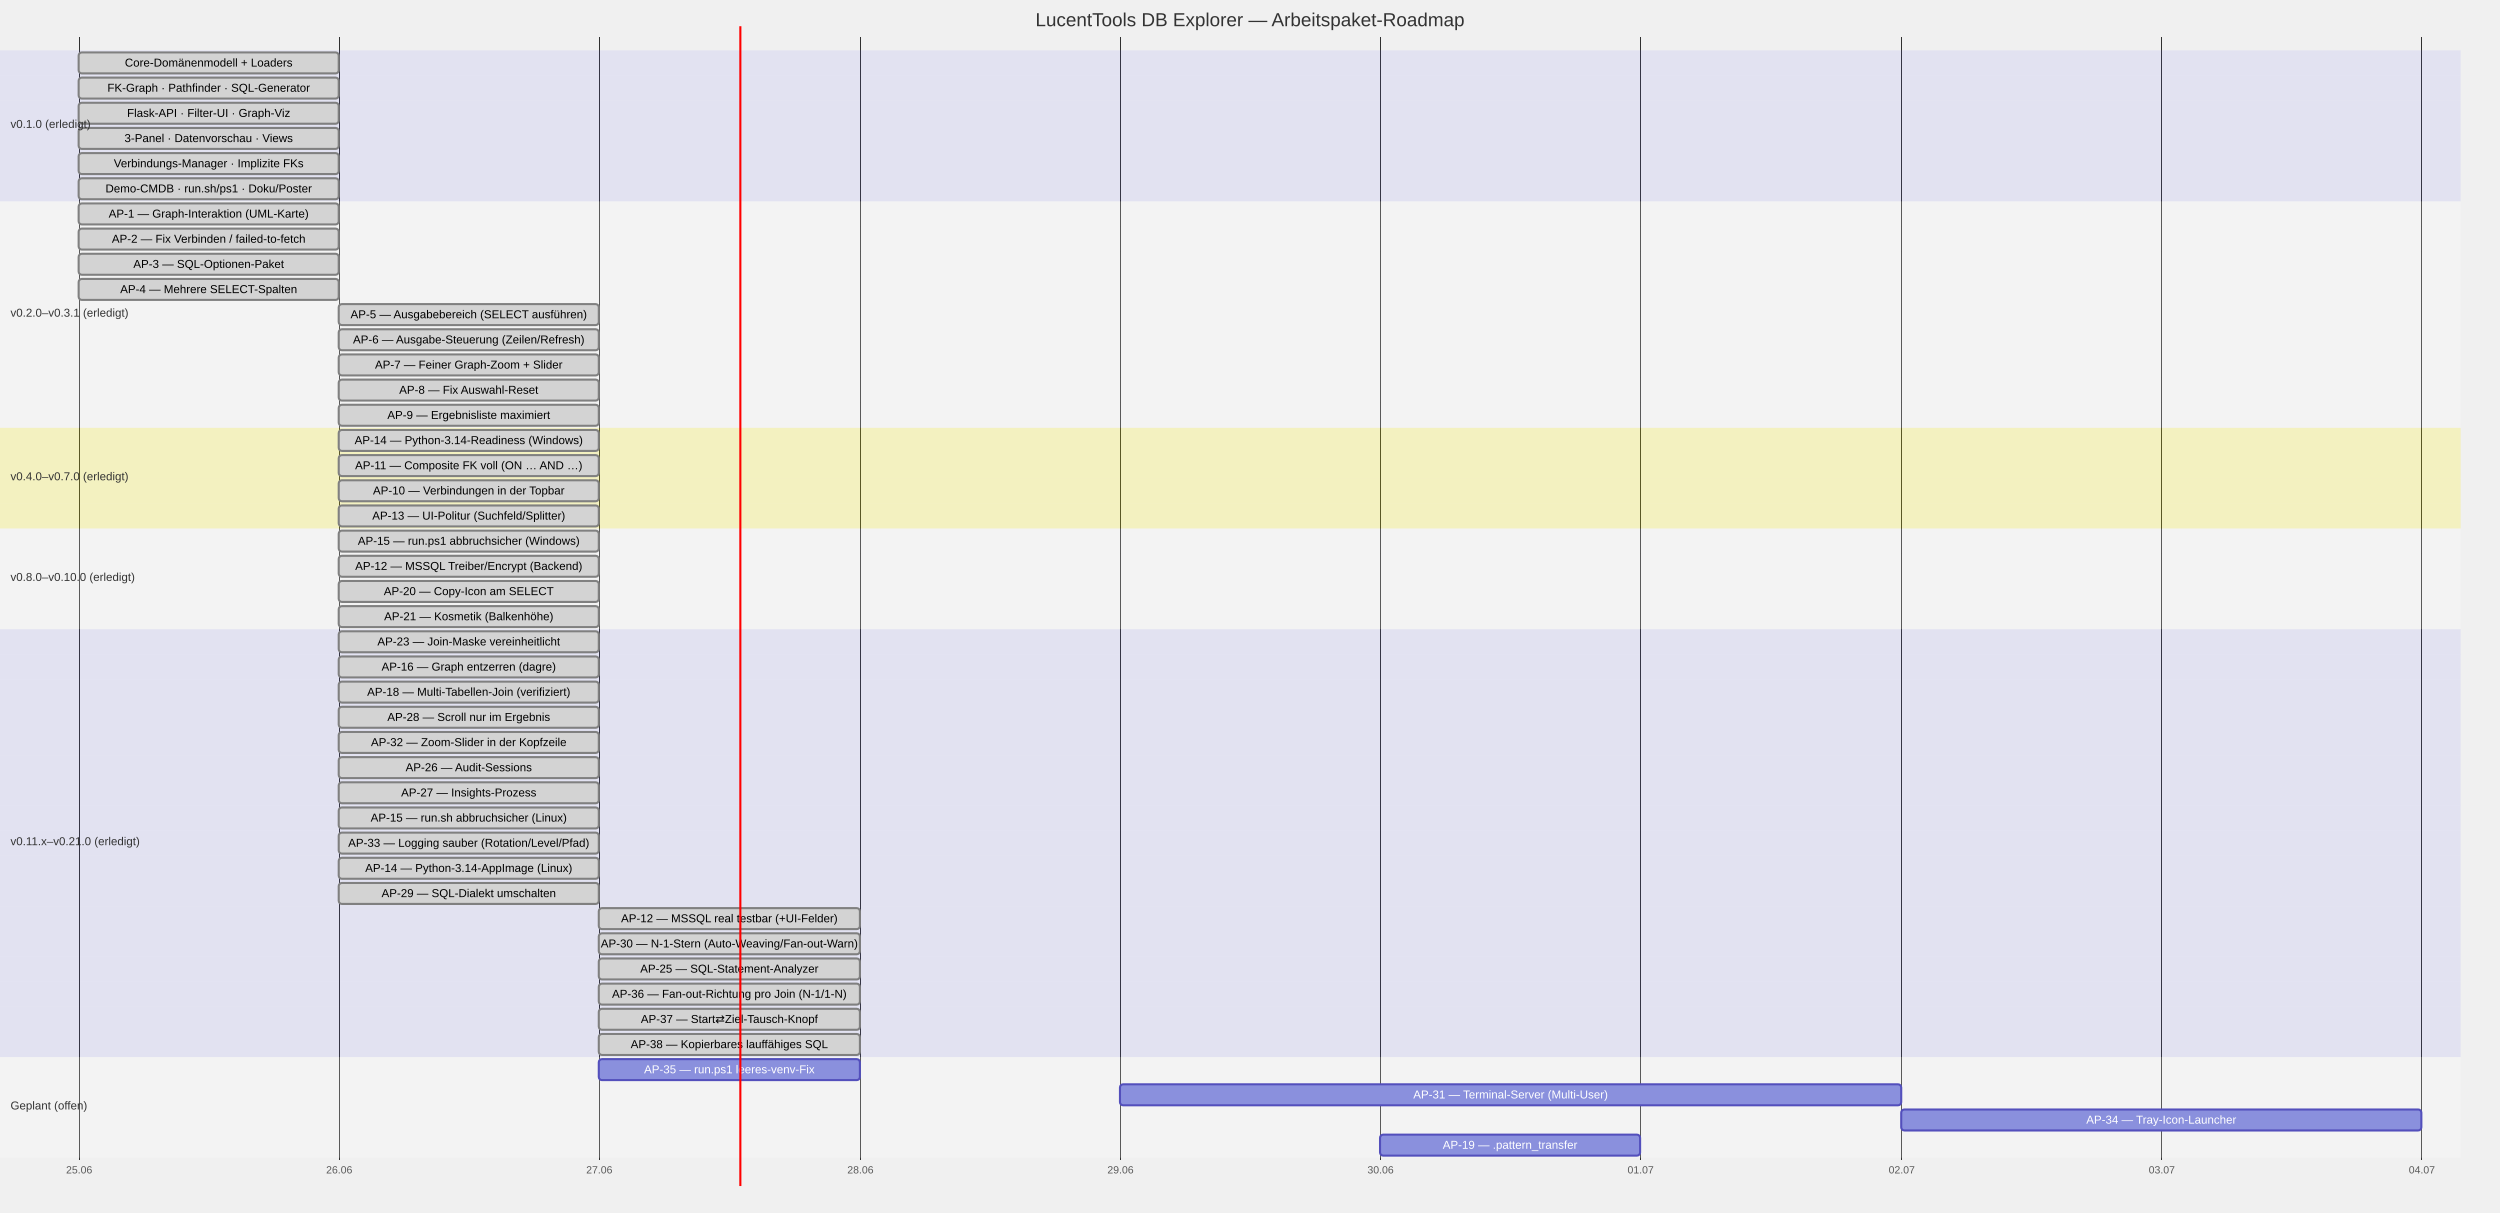
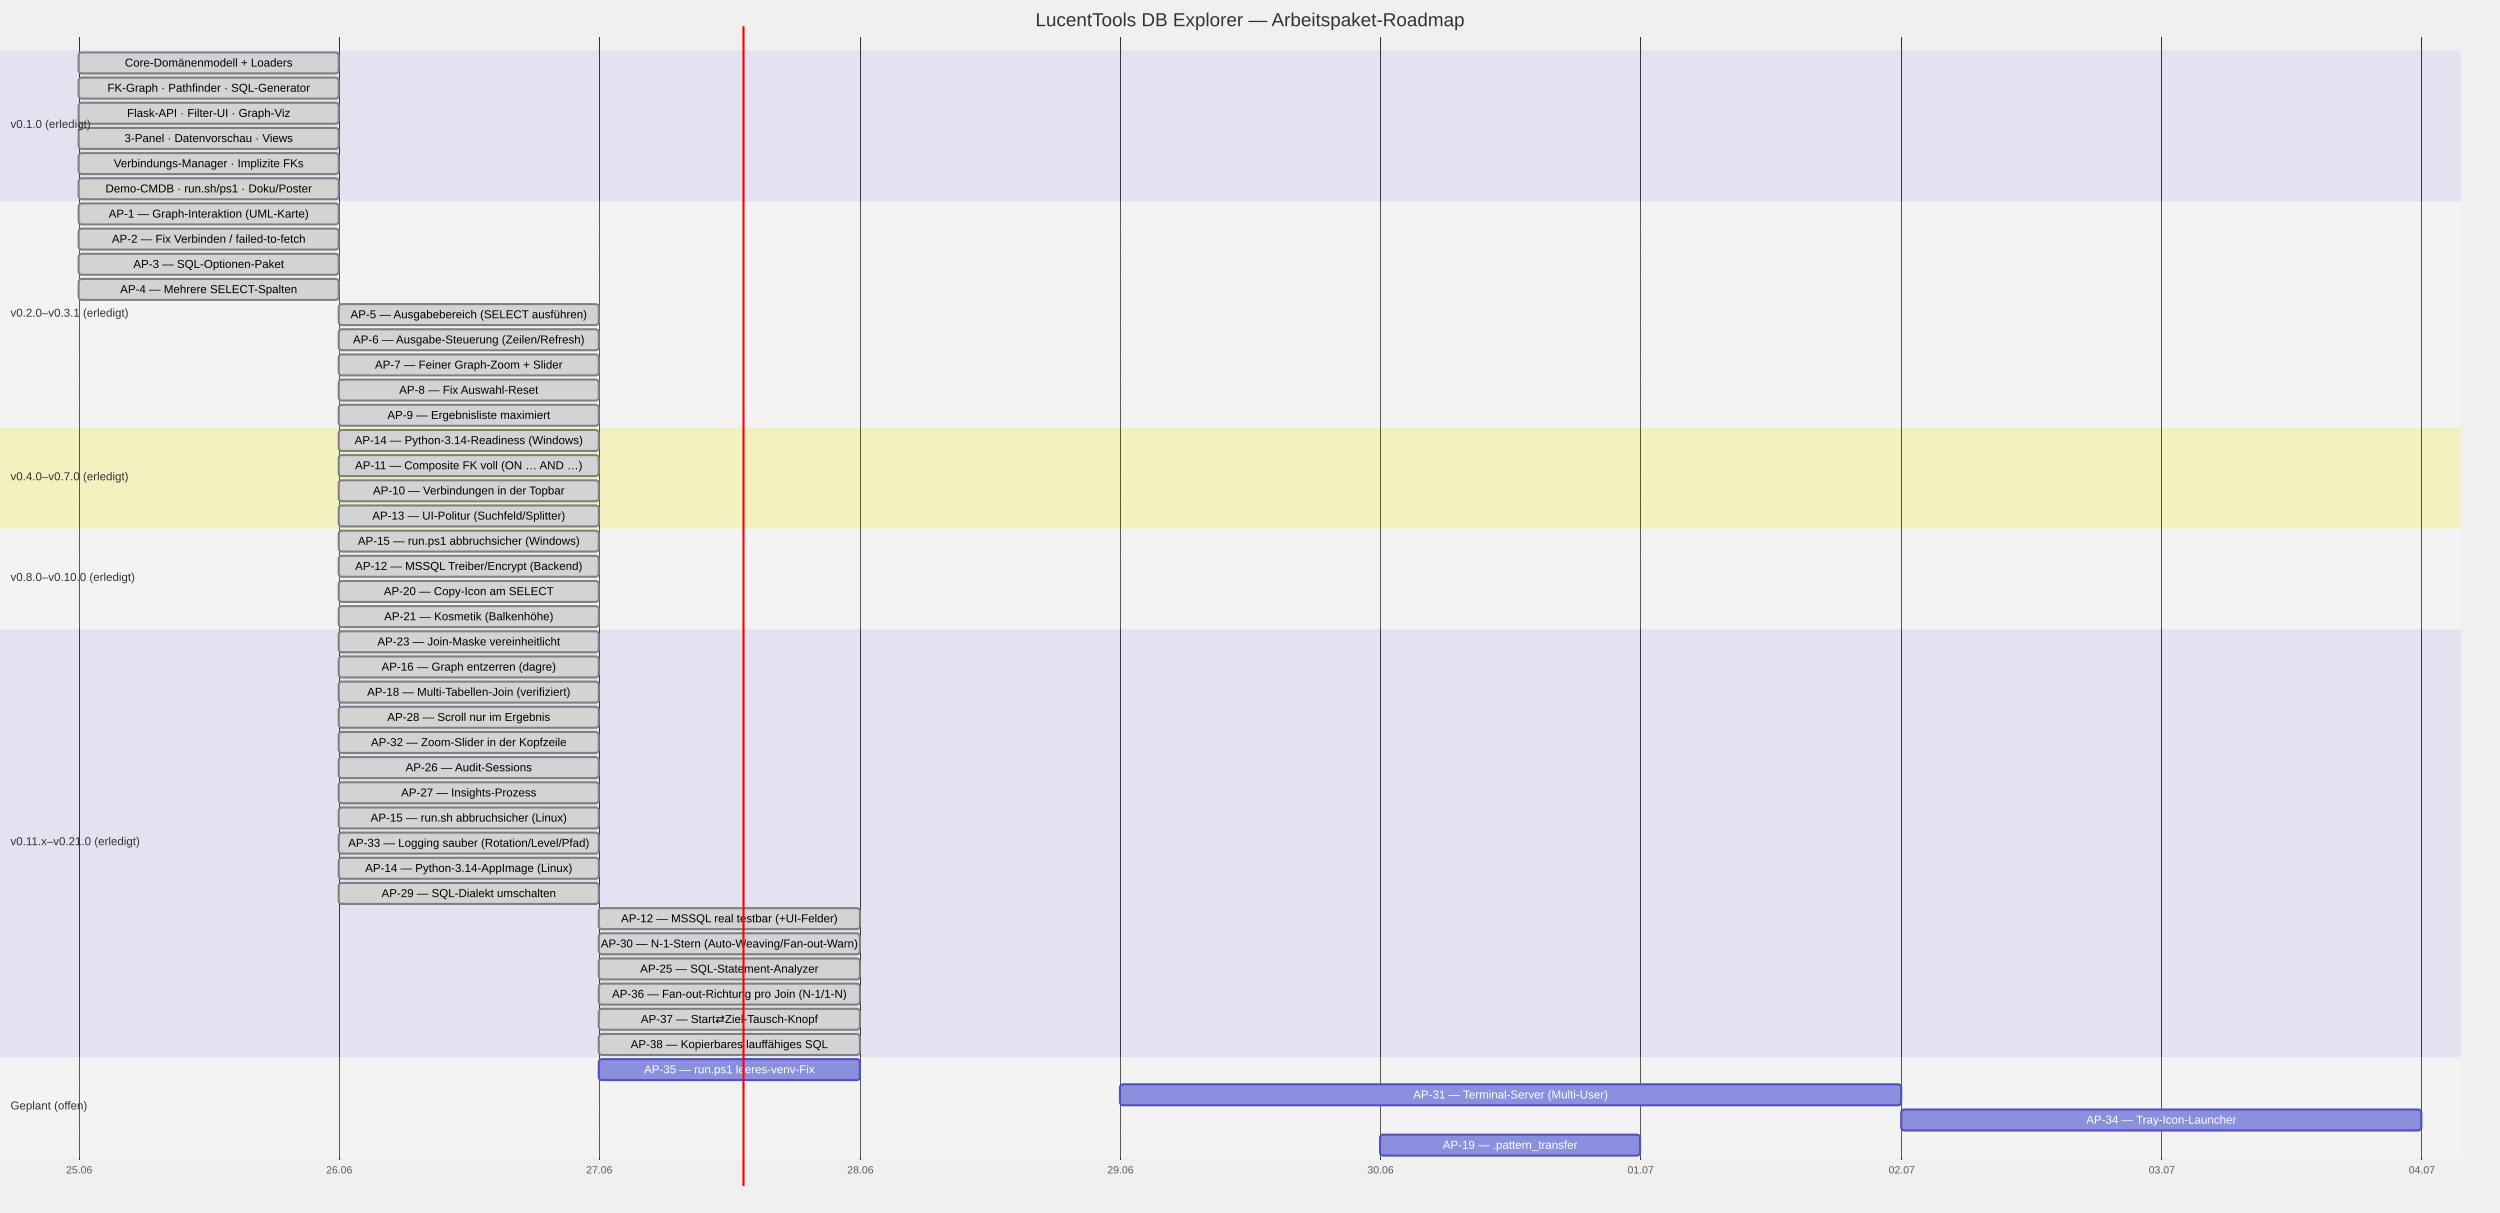
<svg xmlns="http://www.w3.org/2000/svg" id="my-svg" width="2384" viewBox="0 0 2384 1156" style="max-width: 2384px; background-color: transparent;" role="graphics-document document" aria-roledescription="gantt">
  <style>#my-svg{font-family:"trebuchet ms",verdana,arial,sans-serif;font-size:16px;fill:#333;}@keyframes edge-animation-frame{from{stroke-dashoffset:0;}}@keyframes dash{to{stroke-dashoffset:0;}}#my-svg .edge-animation-slow{stroke-dasharray:9,5!important;stroke-dashoffset:900;animation:dash 50s linear infinite;stroke-linecap:round;}#my-svg .edge-animation-fast{stroke-dasharray:9,5!important;stroke-dashoffset:900;animation:dash 20s linear infinite;stroke-linecap:round;}#my-svg .error-icon{fill:#552222;}#my-svg .error-text{fill:#552222;stroke:#552222;}#my-svg .edge-thickness-normal{stroke-width:1px;}#my-svg .edge-thickness-thick{stroke-width:3.5px;}#my-svg .edge-pattern-solid{stroke-dasharray:0;}#my-svg .edge-thickness-invisible{stroke-width:0;fill:none;}#my-svg .edge-pattern-dashed{stroke-dasharray:3;}#my-svg .edge-pattern-dotted{stroke-dasharray:2;}#my-svg .marker{fill:#333333;stroke:#333333;}#my-svg .marker.cross{stroke:#333333;}#my-svg svg{font-family:"trebuchet ms",verdana,arial,sans-serif;font-size:16px;}#my-svg p{margin:0;}#my-svg .mermaid-main-font{font-family:"trebuchet ms",verdana,arial,sans-serif;}#my-svg .exclude-range{fill:#eeeeee;}#my-svg .section{stroke:none;opacity:0.2;}#my-svg .section0{fill:rgba(102, 102, 255, 0.49);}#my-svg .section2{fill:#fff400;}#my-svg .section1,#my-svg .section3{fill:white;opacity:0.2;}#my-svg .sectionTitle0{fill:#333;}#my-svg .sectionTitle1{fill:#333;}#my-svg .sectionTitle2{fill:#333;}#my-svg .sectionTitle3{fill:#333;}#my-svg .sectionTitle{text-anchor:start;font-family:"trebuchet ms",verdana,arial,sans-serif;}#my-svg .grid .tick{stroke:lightgrey;opacity:0.8;shape-rendering:crispEdges;}#my-svg .grid .tick text{font-family:"trebuchet ms",verdana,arial,sans-serif;fill:#333;}#my-svg .grid path{stroke-width:0;}#my-svg .today{fill:none;stroke:red;stroke-width:2px;}#my-svg .task{stroke-width:2;}#my-svg .taskText{text-anchor:middle;font-family:"trebuchet ms",verdana,arial,sans-serif;}#my-svg .taskTextOutsideRight{fill:black;text-anchor:start;font-family:"trebuchet ms",verdana,arial,sans-serif;}#my-svg .taskTextOutsideLeft{fill:black;text-anchor:end;}#my-svg .task.clickable{cursor:pointer;}#my-svg .taskText.clickable{cursor:pointer;fill:#003163!important;font-weight:bold;}#my-svg .taskTextOutsideLeft.clickable{cursor:pointer;fill:#003163!important;font-weight:bold;}#my-svg .taskTextOutsideRight.clickable{cursor:pointer;fill:#003163!important;font-weight:bold;}#my-svg .taskText0,#my-svg .taskText1,#my-svg .taskText2,#my-svg .taskText3{fill:white;}#my-svg .task0,#my-svg .task1,#my-svg .task2,#my-svg .task3{fill:#8a90dd;stroke:#534fbc;}#my-svg .taskTextOutside0,#my-svg .taskTextOutside2{fill:black;}#my-svg .taskTextOutside1,#my-svg .taskTextOutside3{fill:black;}#my-svg .active0,#my-svg .active1,#my-svg .active2,#my-svg .active3{fill:#bfc7ff;stroke:#534fbc;}#my-svg .activeText0,#my-svg .activeText1,#my-svg .activeText2,#my-svg .activeText3{fill:black!important;}#my-svg .done0,#my-svg .done1,#my-svg .done2,#my-svg .done3{stroke:grey;fill:lightgrey;stroke-width:2;}#my-svg .doneText0,#my-svg .doneText1,#my-svg .doneText2,#my-svg .doneText3{fill:black!important;}#my-svg .doneText0.taskTextOutsideLeft,#my-svg .doneText0.taskTextOutsideRight,#my-svg .doneText1.taskTextOutsideLeft,#my-svg .doneText1.taskTextOutsideRight,#my-svg .doneText2.taskTextOutsideLeft,#my-svg .doneText2.taskTextOutsideRight,#my-svg .doneText3.taskTextOutsideLeft,#my-svg .doneText3.taskTextOutsideRight{fill:black!important;}#my-svg .crit0,#my-svg .crit1,#my-svg .crit2,#my-svg .crit3{stroke:#ff8888;fill:red;stroke-width:2;}#my-svg .activeCrit0,#my-svg .activeCrit1,#my-svg .activeCrit2,#my-svg .activeCrit3{stroke:#ff8888;fill:#bfc7ff;stroke-width:2;}#my-svg .doneCrit0,#my-svg .doneCrit1,#my-svg .doneCrit2,#my-svg .doneCrit3{stroke:#ff8888;fill:lightgrey;stroke-width:2;cursor:pointer;shape-rendering:crispEdges;}#my-svg .milestone{transform:rotate(45deg) scale(0.8,0.8);}#my-svg .milestoneText{font-style:italic;}#my-svg .doneCritText0,#my-svg .doneCritText1,#my-svg .doneCritText2,#my-svg .doneCritText3{fill:black!important;}#my-svg .doneCritText0.taskTextOutsideLeft,#my-svg .doneCritText0.taskTextOutsideRight,#my-svg .doneCritText1.taskTextOutsideLeft,#my-svg .doneCritText1.taskTextOutsideRight,#my-svg .doneCritText2.taskTextOutsideLeft,#my-svg .doneCritText2.taskTextOutsideRight,#my-svg .doneCritText3.taskTextOutsideLeft,#my-svg .doneCritText3.taskTextOutsideRight{fill:black!important;}#my-svg .vert{stroke:navy;}#my-svg .vertText{font-size:15px;text-anchor:middle;fill:navy!important;}#my-svg .activeCritText0,#my-svg .activeCritText1,#my-svg .activeCritText2,#my-svg .activeCritText3{fill:black!important;}#my-svg .titleText{text-anchor:middle;font-size:18px;fill:#333;font-family:"trebuchet ms",verdana,arial,sans-serif;}#my-svg .node .neo-node{stroke:#9370DB;}#my-svg [data-look="neo"].node rect,#my-svg [data-look="neo"].cluster rect,#my-svg [data-look="neo"].node polygon{stroke:#9370DB;filter:drop-shadow(1px 2px 2px rgba(185, 185, 185, 1));}#my-svg [data-look="neo"].node path{stroke:#9370DB;stroke-width:1px;}#my-svg [data-look="neo"].node .outer-path{filter:drop-shadow(1px 2px 2px rgba(185, 185, 185, 1));}#my-svg [data-look="neo"].node .neo-line path{stroke:#9370DB;filter:none;}#my-svg [data-look="neo"].node circle{stroke:#9370DB;filter:drop-shadow(1px 2px 2px rgba(185, 185, 185, 1));}#my-svg [data-look="neo"].node circle .state-start{fill:#000000;}#my-svg [data-look="neo"].icon-shape .icon{fill:#9370DB;filter:drop-shadow(1px 2px 2px rgba(185, 185, 185, 1));}#my-svg [data-look="neo"].icon-shape .icon-neo path{stroke:#9370DB;filter:drop-shadow(1px 2px 2px rgba(185, 185, 185, 1));}#my-svg :root{--mermaid-font-family:"trebuchet ms",verdana,arial,sans-serif;}</style>
  <g />
  <g class="grid" transform="translate(75, 1106)" fill="none" font-size="10" font-family="sans-serif" text-anchor="middle">
    <path class="domain" stroke="currentColor" d="M0.5,-1071V0.5H2234.5V-1071" />
    <g class="tick" opacity="1" transform="translate(0.5,0)">
      <line stroke="currentColor" y2="-1071" />
      <text fill="#000" y="3" dy="1em" stroke="none" font-size="10" style="text-anchor: middle;"> 25.06</text>
    </g>
    <g class="tick" opacity="1" transform="translate(248.5,0)">
      <line stroke="currentColor" y2="-1071" />
      <text fill="#000" y="3" dy="1em" stroke="none" font-size="10" style="text-anchor: middle;"> 26.06</text>
    </g>
    <g class="tick" opacity="1" transform="translate(496.5,0)">
      <line stroke="currentColor" y2="-1071" />
      <text fill="#000" y="3" dy="1em" stroke="none" font-size="10" style="text-anchor: middle;"> 27.06</text>
    </g>
    <g class="tick" opacity="1" transform="translate(745.5,0)">
      <line stroke="currentColor" y2="-1071" />
      <text fill="#000" y="3" dy="1em" stroke="none" font-size="10" style="text-anchor: middle;"> 28.06</text>
    </g>
    <g class="tick" opacity="1" transform="translate(993.5,0)">
      <line stroke="currentColor" y2="-1071" />
      <text fill="#000" y="3" dy="1em" stroke="none" font-size="10" style="text-anchor: middle;"> 29.06</text>
    </g>
    <g class="tick" opacity="1" transform="translate(1241.5,0)">
      <line stroke="currentColor" y2="-1071" />
      <text fill="#000" y="3" dy="1em" stroke="none" font-size="10" style="text-anchor: middle;"> 30.06</text>
    </g>
    <g class="tick" opacity="1" transform="translate(1489.5,0)">
      <line stroke="currentColor" y2="-1071" />
      <text fill="#000" y="3" dy="1em" stroke="none" font-size="10" style="text-anchor: middle;"> 01.07</text>
    </g>
    <g class="tick" opacity="1" transform="translate(1738.5,0)">
      <line stroke="currentColor" y2="-1071" />
      <text fill="#000" y="3" dy="1em" stroke="none" font-size="10" style="text-anchor: middle;"> 02.07</text>
    </g>
    <g class="tick" opacity="1" transform="translate(1986.5,0)">
      <line stroke="currentColor" y2="-1071" />
      <text fill="#000" y="3" dy="1em" stroke="none" font-size="10" style="text-anchor: middle;"> 03.07</text>
    </g>
    <g class="tick" opacity="1" transform="translate(2234.5,0)">
      <line stroke="currentColor" y2="-1071" />
      <text fill="#000" y="3" dy="1em" stroke="none" font-size="10" style="text-anchor: middle;"> 04.07</text>
    </g>
  </g>
  <g>
    <rect x="0" y="48" width="2346.5" height="24" class="section section0" />
    <rect x="0" y="72" width="2346.5" height="24" class="section section0" />
    <rect x="0" y="96" width="2346.5" height="24" class="section section0" />
    <rect x="0" y="120" width="2346.5" height="24" class="section section0" />
    <rect x="0" y="144" width="2346.5" height="24" class="section section0" />
    <rect x="0" y="168" width="2346.5" height="24" class="section section0" />
    <rect x="0" y="192" width="2346.5" height="24" class="section section1" />
    <rect x="0" y="216" width="2346.5" height="24" class="section section1" />
    <rect x="0" y="240" width="2346.5" height="24" class="section section1" />
    <rect x="0" y="264" width="2346.5" height="24" class="section section1" />
    <rect x="0" y="288" width="2346.5" height="24" class="section section1" />
    <rect x="0" y="312" width="2346.5" height="24" class="section section1" />
    <rect x="0" y="336" width="2346.5" height="24" class="section section1" />
    <rect x="0" y="360" width="2346.5" height="24" class="section section1" />
    <rect x="0" y="384" width="2346.5" height="24" class="section section1" />
    <rect x="0" y="408" width="2346.5" height="24" class="section section2" />
    <rect x="0" y="432" width="2346.5" height="24" class="section section2" />
    <rect x="0" y="456" width="2346.5" height="24" class="section section2" />
    <rect x="0" y="480" width="2346.5" height="24" class="section section2" />
    <rect x="0" y="504" width="2346.5" height="24" class="section section3" />
    <rect x="0" y="528" width="2346.5" height="24" class="section section3" />
    <rect x="0" y="552" width="2346.5" height="24" class="section section3" />
    <rect x="0" y="576" width="2346.5" height="24" class="section section3" />
    <rect x="0" y="600" width="2346.5" height="24" class="section section0" />
    <rect x="0" y="624" width="2346.5" height="24" class="section section0" />
    <rect x="0" y="648" width="2346.5" height="24" class="section section0" />
    <rect x="0" y="672" width="2346.5" height="24" class="section section0" />
    <rect x="0" y="696" width="2346.5" height="24" class="section section0" />
    <rect x="0" y="720" width="2346.5" height="24" class="section section0" />
    <rect x="0" y="744" width="2346.5" height="24" class="section section0" />
    <rect x="0" y="768" width="2346.5" height="24" class="section section0" />
    <rect x="0" y="792" width="2346.5" height="24" class="section section0" />
    <rect x="0" y="816" width="2346.5" height="24" class="section section0" />
    <rect x="0" y="840" width="2346.5" height="24" class="section section0" />
    <rect x="0" y="864" width="2346.5" height="24" class="section section0" />
    <rect x="0" y="888" width="2346.5" height="24" class="section section0" />
    <rect x="0" y="912" width="2346.5" height="24" class="section section0" />
    <rect x="0" y="936" width="2346.5" height="24" class="section section0" />
    <rect x="0" y="960" width="2346.5" height="24" class="section section0" />
    <rect x="0" y="984" width="2346.5" height="24" class="section section0" />
    <rect x="0" y="1008" width="2346.5" height="24" class="section section1" />
    <rect x="0" y="1032" width="2346.5" height="24" class="section section1" />
    <rect x="0" y="1080" width="2346.5" height="24" class="section section1" />
    <rect x="0" y="1056" width="2346.5" height="24" class="section section1" />
  </g>
  <g>
    <rect id="my-svg-d1" rx="3" ry="3" x="75" y="50" width="248" height="20" transform-origin="199px 60px" class="task done0" />
    <rect id="my-svg-d2" rx="3" ry="3" x="75" y="74" width="248" height="20" transform-origin="199px 84px" class="task done0" />
    <rect id="my-svg-d3" rx="3" ry="3" x="75" y="98" width="248" height="20" transform-origin="199px 108px" class="task done0" />
    <rect id="my-svg-d4" rx="3" ry="3" x="75" y="122" width="248" height="20" transform-origin="199px 132px" class="task done0" />
    <rect id="my-svg-d5" rx="3" ry="3" x="75" y="146" width="248" height="20" transform-origin="199px 156px" class="task done0" />
    <rect id="my-svg-d6" rx="3" ry="3" x="75" y="170" width="248" height="20" transform-origin="199px 180px" class="task done0" />
    <rect id="my-svg-a1" rx="3" ry="3" x="75" y="194" width="248" height="20" transform-origin="199px 204px" class="task done1" />
    <rect id="my-svg-a2" rx="3" ry="3" x="75" y="218" width="248" height="20" transform-origin="199px 228px" class="task done1" />
    <rect id="my-svg-a3" rx="3" ry="3" x="75" y="242" width="248" height="20" transform-origin="199px 252px" class="task done1" />
    <rect id="my-svg-a4" rx="3" ry="3" x="75" y="266" width="248" height="20" transform-origin="199px 276px" class="task done1" />
    <rect id="my-svg-a5" rx="3" ry="3" x="323" y="290" width="248" height="20" transform-origin="447px 300px" class="task done1" />
    <rect id="my-svg-a6" rx="3" ry="3" x="323" y="314" width="248" height="20" transform-origin="447px 324px" class="task done1" />
    <rect id="my-svg-a7" rx="3" ry="3" x="323" y="338" width="248" height="20" transform-origin="447px 348px" class="task done1" />
    <rect id="my-svg-a8" rx="3" ry="3" x="323" y="362" width="248" height="20" transform-origin="447px 372px" class="task done1" />
    <rect id="my-svg-a9" rx="3" ry="3" x="323" y="386" width="248" height="20" transform-origin="447px 396px" class="task done1" />
    <rect id="my-svg-b1" rx="3" ry="3" x="323" y="410" width="248" height="20" transform-origin="447px 420px" class="task done2" />
    <rect id="my-svg-b2" rx="3" ry="3" x="323" y="434" width="248" height="20" transform-origin="447px 444px" class="task done2" />
    <rect id="my-svg-b3" rx="3" ry="3" x="323" y="458" width="248" height="20" transform-origin="447px 468px" class="task done2" />
    <rect id="my-svg-b4" rx="3" ry="3" x="323" y="482" width="248" height="20" transform-origin="447px 492px" class="task done2" />
    <rect id="my-svg-c1" rx="3" ry="3" x="323" y="506" width="248" height="20" transform-origin="447px 516px" class="task done3" />
    <rect id="my-svg-c2" rx="3" ry="3" x="323" y="530" width="248" height="20" transform-origin="447px 540px" class="task done3" />
    <rect id="my-svg-c3" rx="3" ry="3" x="323" y="554" width="248" height="20" transform-origin="447px 564px" class="task done3" />
    <rect id="my-svg-c4" rx="3" ry="3" x="323" y="578" width="248" height="20" transform-origin="447px 588px" class="task done3" />
    <rect id="my-svg-e1" rx="3" ry="3" x="323" y="602" width="248" height="20" transform-origin="447px 612px" class="task done0" />
    <rect id="my-svg-e2" rx="3" ry="3" x="323" y="626" width="248" height="20" transform-origin="447px 636px" class="task done0" />
    <rect id="my-svg-e3" rx="3" ry="3" x="323" y="650" width="248" height="20" transform-origin="447px 660px" class="task done0" />
    <rect id="my-svg-e4" rx="3" ry="3" x="323" y="674" width="248" height="20" transform-origin="447px 684px" class="task done0" />
    <rect id="my-svg-e5" rx="3" ry="3" x="323" y="698" width="248" height="20" transform-origin="447px 708px" class="task done0" />
    <rect id="my-svg-e6" rx="3" ry="3" x="323" y="722" width="248" height="20" transform-origin="447px 732px" class="task done0" />
    <rect id="my-svg-e7" rx="3" ry="3" x="323" y="746" width="248" height="20" transform-origin="447px 756px" class="task done0" />
    <rect id="my-svg-e8" rx="3" ry="3" x="323" y="770" width="248" height="20" transform-origin="447px 780px" class="task done0" />
    <rect id="my-svg-e9" rx="3" ry="3" x="323" y="794" width="248" height="20" transform-origin="447px 804px" class="task done0" />
    <rect id="my-svg-e10" rx="3" ry="3" x="323" y="818" width="248" height="20" transform-origin="447px 828px" class="task done0" />
    <rect id="my-svg-e11" rx="3" ry="3" x="323" y="842" width="248" height="20" transform-origin="447px 852px" class="task done0" />
    <rect id="my-svg-e12" rx="3" ry="3" x="571" y="866" width="249" height="20" transform-origin="695.5px 876px" class="task done0" />
    <rect id="my-svg-e13" rx="3" ry="3" x="571" y="890" width="249" height="20" transform-origin="695.5px 900px" class="task done0" />
    <rect id="my-svg-e14" rx="3" ry="3" x="571" y="914" width="249" height="20" transform-origin="695.5px 924px" class="task done0" />
    <rect id="my-svg-e15" rx="3" ry="3" x="571" y="938" width="249" height="20" transform-origin="695.5px 948px" class="task done0" />
    <rect id="my-svg-e16" rx="3" ry="3" x="571" y="962" width="249" height="20" transform-origin="695.5px 972px" class="task done0" />
    <rect id="my-svg-e17" rx="3" ry="3" x="571" y="986" width="249" height="20" transform-origin="695.5px 996px" class="task done0" />
    <rect id="my-svg-p3" rx="3" ry="3" x="571" y="1010" width="249" height="20" transform-origin="695.5px 1020px" class="task task1" />
    <rect id="my-svg-p7" rx="3" ry="3" x="1068" y="1034" width="745" height="20" transform-origin="1440.5px 1044px" class="task task1" />
    <rect id="my-svg-p11" rx="3" ry="3" x="1316" y="1082" width="248" height="20" transform-origin="1440px 1092px" class="task task1" />
    <rect id="my-svg-p9" rx="3" ry="3" x="1813" y="1058" width="496" height="20" transform-origin="2061px 1068px" class="task task1" />
    <text id="my-svg-d1-text" font-size="11" x="199" y="63.5" class="taskText taskText0  doneText0 width-157.0771484375">Core-Domänenmodell + Loaders          </text>
    <text id="my-svg-d2-text" font-size="11" x="199" y="87.5" class="taskText taskText0  doneText0 width-191.59716796875">FK-Graph · Pathfinder · SQL-Generator </text>
    <text id="my-svg-d3-text" font-size="11" x="199" y="111.5" class="taskText taskText0  doneText0 width-155.171875">Flask-API · Filter-UI · Graph-Viz     </text>
    <text id="my-svg-d4-text" font-size="11" x="199" y="135.5" class="taskText taskText0  doneText0 width-158.5380859375">3-Panel · Datenvorschau · Views       </text>
    <text id="my-svg-d5-text" font-size="11" x="199" y="159.5" class="taskText taskText0  doneText0 width-179.1416015625">Verbindungs-Manager · Implizite FKs   </text>
    <text id="my-svg-d6-text" font-size="11" x="199" y="183.5" class="taskText taskText0  doneText0 width-194.73388671875">Demo-CMDB · run.sh/ps1 · Doku/Poster  </text>
    <text id="my-svg-a1-text" font-size="11" x="199" y="207.5" class="taskText taskText1  doneText1 width-187.953125">AP-1 — Graph-Interaktion (UML-Karte)        </text>
    <text id="my-svg-a2-text" font-size="11" x="199" y="231.5" class="taskText taskText1  doneText1 width-189.296875">AP-2 — Fix Verbinden / failed-to-fetch      </text>
    <text id="my-svg-a3-text" font-size="11" x="199" y="255.5" class="taskText taskText1  doneText1 width-136.41455078125">AP-3 — SQL-Optionen-Paket                   </text>
    <text id="my-svg-a4-text" font-size="11" x="199" y="279.5" class="taskText taskText1  doneText1 width-156.21875">AP-4 — Mehrere SELECT-Spalten               </text>
    <text id="my-svg-a5-text" font-size="11" x="447" y="303.5" class="taskText taskText1  doneText1 width-212.640625">AP-5 — Ausgabebereich (SELECT ausführen)    </text>
    <text id="my-svg-a6-text" font-size="11" x="447" y="327.5" class="taskText taskText1  doneText1 width-214.796875">AP-6 — Ausgabe-Steuerung (Zeilen/Refresh)   </text>
    <text id="my-svg-a7-text" font-size="11" x="447" y="351.5" class="taskText taskText1  doneText1 width-173.501953125">AP-7 — Feiner Graph-Zoom + Slider           </text>
    <text id="my-svg-a8-text" font-size="11" x="447" y="375.5" class="taskText taskText1  doneText1 width-125.8818359375">AP-8 — Fix Auswahl-Reset                    </text>
    <text id="my-svg-a9-text" font-size="11" x="447" y="399.5" class="taskText taskText1  doneText1 width-154.16064453125">AP-9 — Ergebnisliste maximiert              </text>
    <text id="my-svg-b1-text" font-size="11" x="447" y="423.5" class="taskText taskText2  doneText2 width-208.53125">AP-14 — Python-3.14-Readiness (Windows)     </text>
    <text id="my-svg-b2-text" font-size="11" x="447" y="447.5" class="taskText taskText2  doneText2 width-202.59375">AP-11 — Composite FK voll (ON … AND …)      </text>
    <text id="my-svg-b3-text" font-size="11" x="447" y="471.5" class="taskText taskText2  doneText2 width-179.13623046875">AP-10 — Verbindungen in der Topbar          </text>
    <text id="my-svg-b4-text" font-size="11" x="447" y="495.5" class="taskText taskText2  doneText2 width-185.84375">AP-13 — UI-Politur (Suchfeld/Splitter)      </text>
    <text id="my-svg-c1-text" font-size="11" x="447" y="519.5" class="taskText taskText3  doneText3 width-206.4375">AP-15 — run.ps1 abbruchsicher (Windows)     </text>
    <text id="my-svg-c2-text" font-size="11" x="447" y="543.5" class="taskText taskText3  doneText3 width-207.84375">AP-12 — MSSQL Treiber/Encrypt (Backend)     </text>
    <text id="my-svg-c3-text" font-size="11" x="447" y="567.5" class="taskText taskText3  doneText3 width-149.162109375">AP-20 — Copy-Icon am SELECT                 </text>
    <text id="my-svg-c4-text" font-size="11" x="447" y="591.5" class="taskText taskText3  doneText3 width-155.546875">AP-21 — Kosmetik (Balkenhöhe)               </text>
    <text id="my-svg-e1-text" font-size="11" x="447" y="615.5" class="taskText taskText0  doneText0 width-173.287109375">AP-23 — Join-Maske vereinheitlicht          </text>
    <text id="my-svg-e2-text" font-size="11" x="447" y="639.5" class="taskText taskText0  doneText0 width-163.109375">AP-16 — Graph entzerren (dagre)             </text>
    <text id="my-svg-e3-text" font-size="11" x="447" y="663.5" class="taskText taskText0  doneText0 width-197.640625">AP-18 — Multi-Tabellen-Join (verifiziert)   </text>
    <text id="my-svg-e4-text" font-size="11" x="447" y="687.5" class="taskText taskText0  doneText0 width-150.77685546875">AP-28 — Scroll nur im Ergebnis              </text>
    <text id="my-svg-e5-text" font-size="11" x="447" y="711.5" class="taskText taskText0  doneText0 width-183.1875">AP-32 — Zoom-Slider in der Kopfzeile        </text>
    <text id="my-svg-e6-text" font-size="11" x="447" y="735.5" class="taskText taskText0  doneText0 width-112.70654296875">AP-26 — Audit-Sessions                      </text>
    <text id="my-svg-e7-text" font-size="11" x="447" y="759.5" class="taskText taskText0  doneText0 width-120.41943359375">AP-27 — Insights-Prozess                    </text>
    <text id="my-svg-e8-text" font-size="11" x="447" y="783.5" class="taskText taskText0  doneText0 width-183.75">AP-15 — run.sh abbruchsicher (Linux)        </text>
    <text id="my-svg-e9-text" font-size="11" x="447" y="807.5" class="taskText taskText0  doneText0 width-228.703125">AP-33 — Logging sauber (Rotation/Level/Pfad) </text>
    <text id="my-svg-e10-text" font-size="11" x="447" y="831.5" class="taskText taskText0  doneText0 width-192.046875">AP-14 — Python-3.14-AppImage (Linux)         </text>
    <text id="my-svg-e11-text" font-size="11" x="447" y="855.5" class="taskText taskText0  doneText0 width-159.8125">AP-29 — SQL-Dialekt umschalten               </text>
    <text id="my-svg-e12-text" font-size="11" x="695.5" y="879.5" class="taskText taskText0  doneText0 width-197.984375">AP-12 — MSSQL real testbar (+UI-Felder)      </text>
    <text id="my-svg-e13-text" font-size="11" x="695.5" y="903.5" class="taskText taskText0  doneText0 width-241.125">AP-30 — N-1-Stern (Auto-Weaving/Fan-out-Warn) </text>
    <text id="my-svg-e14-text" font-size="11" x="695.5" y="927.5" class="taskText taskText0  doneText0 width-163.7373046875">AP-25 — SQL-Statement-Analyzer               </text>
    <text id="my-svg-e15-text" font-size="11" x="695.5" y="951.5" class="taskText taskText0  doneText0 width-221.765625">AP-36 — Fan-out-Richtung pro Join (N-1/1-N)  </text>
    <text id="my-svg-e16-text" font-size="11" x="695.5" y="975.5" class="taskText taskText0  doneText0 width-164.2294921875">AP-37 — Start⇄Ziel-Tausch-Knopf              </text>
    <text id="my-svg-e17-text" font-size="11" x="695.5" y="999.5" class="taskText taskText0  doneText0 width-180.388671875">AP-38 — Kopierbares lauffähiges SQL          </text>
    <text id="my-svg-p3-text" font-size="11" x="695.5" y="1023.5" class="taskText taskText1  width-158.646484375">AP-35 — run.ps1 leeres-venv-Fix             </text>
    <text id="my-svg-p7-text" font-size="11" x="1440.5" y="1047.5" class="taskText taskText1  width-182.421875">AP-31 — Terminal-Server (Multi-User)        </text>
    <text id="my-svg-p11-text" font-size="11" x="1440" y="1095.5" class="taskText taskText1  width-129.57177734375">AP-19 — .pattern_transfer                   </text>
    <text id="my-svg-p9-text" font-size="11" x="2061" y="1071.5" class="taskText taskText1  width-137.6875">AP-34 — Tray-Icon-Launcher                  </text>
  </g>
  <g>
    <text dy="0em" x="10" y="122" font-size="11" class="sectionTitle sectionTitle0">
      <tspan alignment-baseline="central" x="10">v0.1.0 (erledigt)</tspan>
    </text>
    <text dy="0em" x="10" y="302" font-size="11" class="sectionTitle sectionTitle1">
      <tspan alignment-baseline="central" x="10">v0.2.0–v0.3.1 (erledigt)</tspan>
    </text>
    <text dy="0em" x="10" y="458" font-size="11" class="sectionTitle sectionTitle2">
      <tspan alignment-baseline="central" x="10">v0.4.0–v0.7.0 (erledigt)</tspan>
    </text>
    <text dy="0em" x="10" y="554" font-size="11" class="sectionTitle sectionTitle3">
      <tspan alignment-baseline="central" x="10">v0.8.0–v0.10.0 (erledigt)</tspan>
    </text>
    <text dy="0em" x="10" y="806" font-size="11" class="sectionTitle sectionTitle0">
      <tspan alignment-baseline="central" x="10">v0.11.x–v0.21.0 (erledigt)</tspan>
    </text>
    <text dy="0em" x="10" y="1058" font-size="11" class="sectionTitle sectionTitle1">
      <tspan alignment-baseline="central" x="10">Geplant (offen)</tspan>
    </text>
  </g>
  <g class="today">
-     <line x1="706" x2="706" y1="25" y2="1131" class="today" />
+     <line x1="709" x2="709" y1="25" y2="1131" class="today" />
  </g>
  <text x="1192" y="25" class="titleText">LucentTools DB Explorer — Arbeitspaket-Roadmap</text>
</svg>
